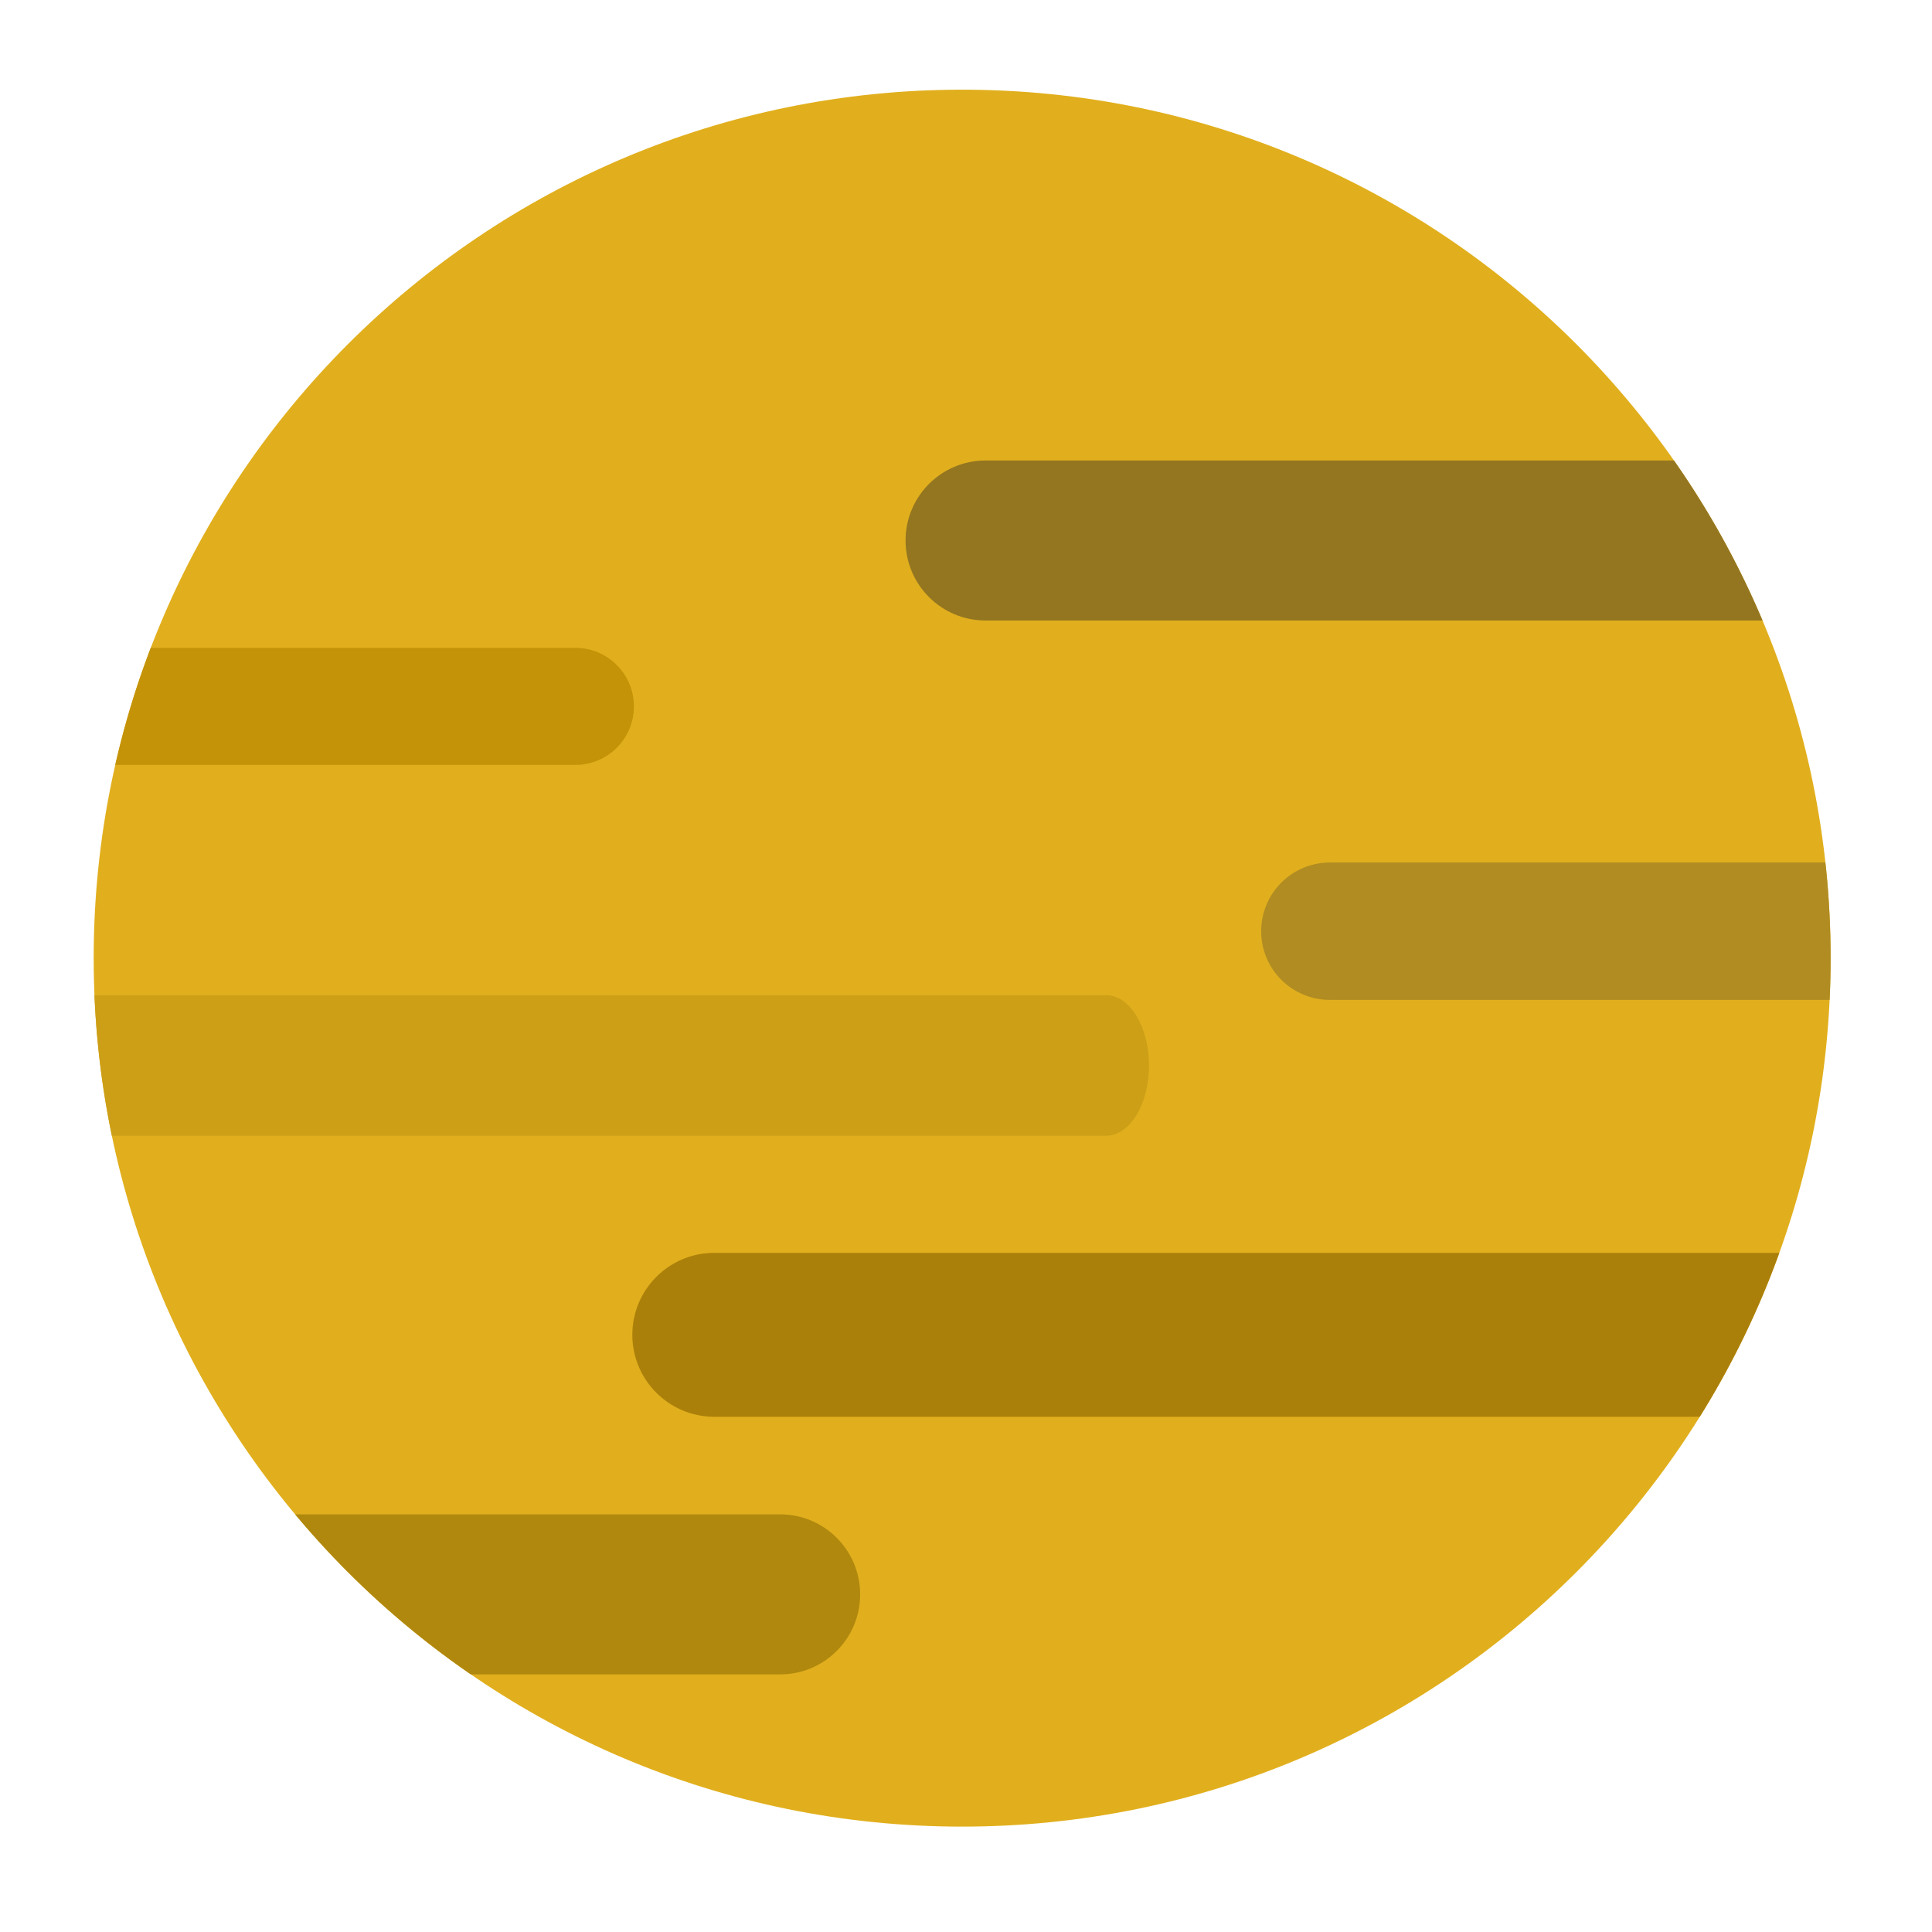
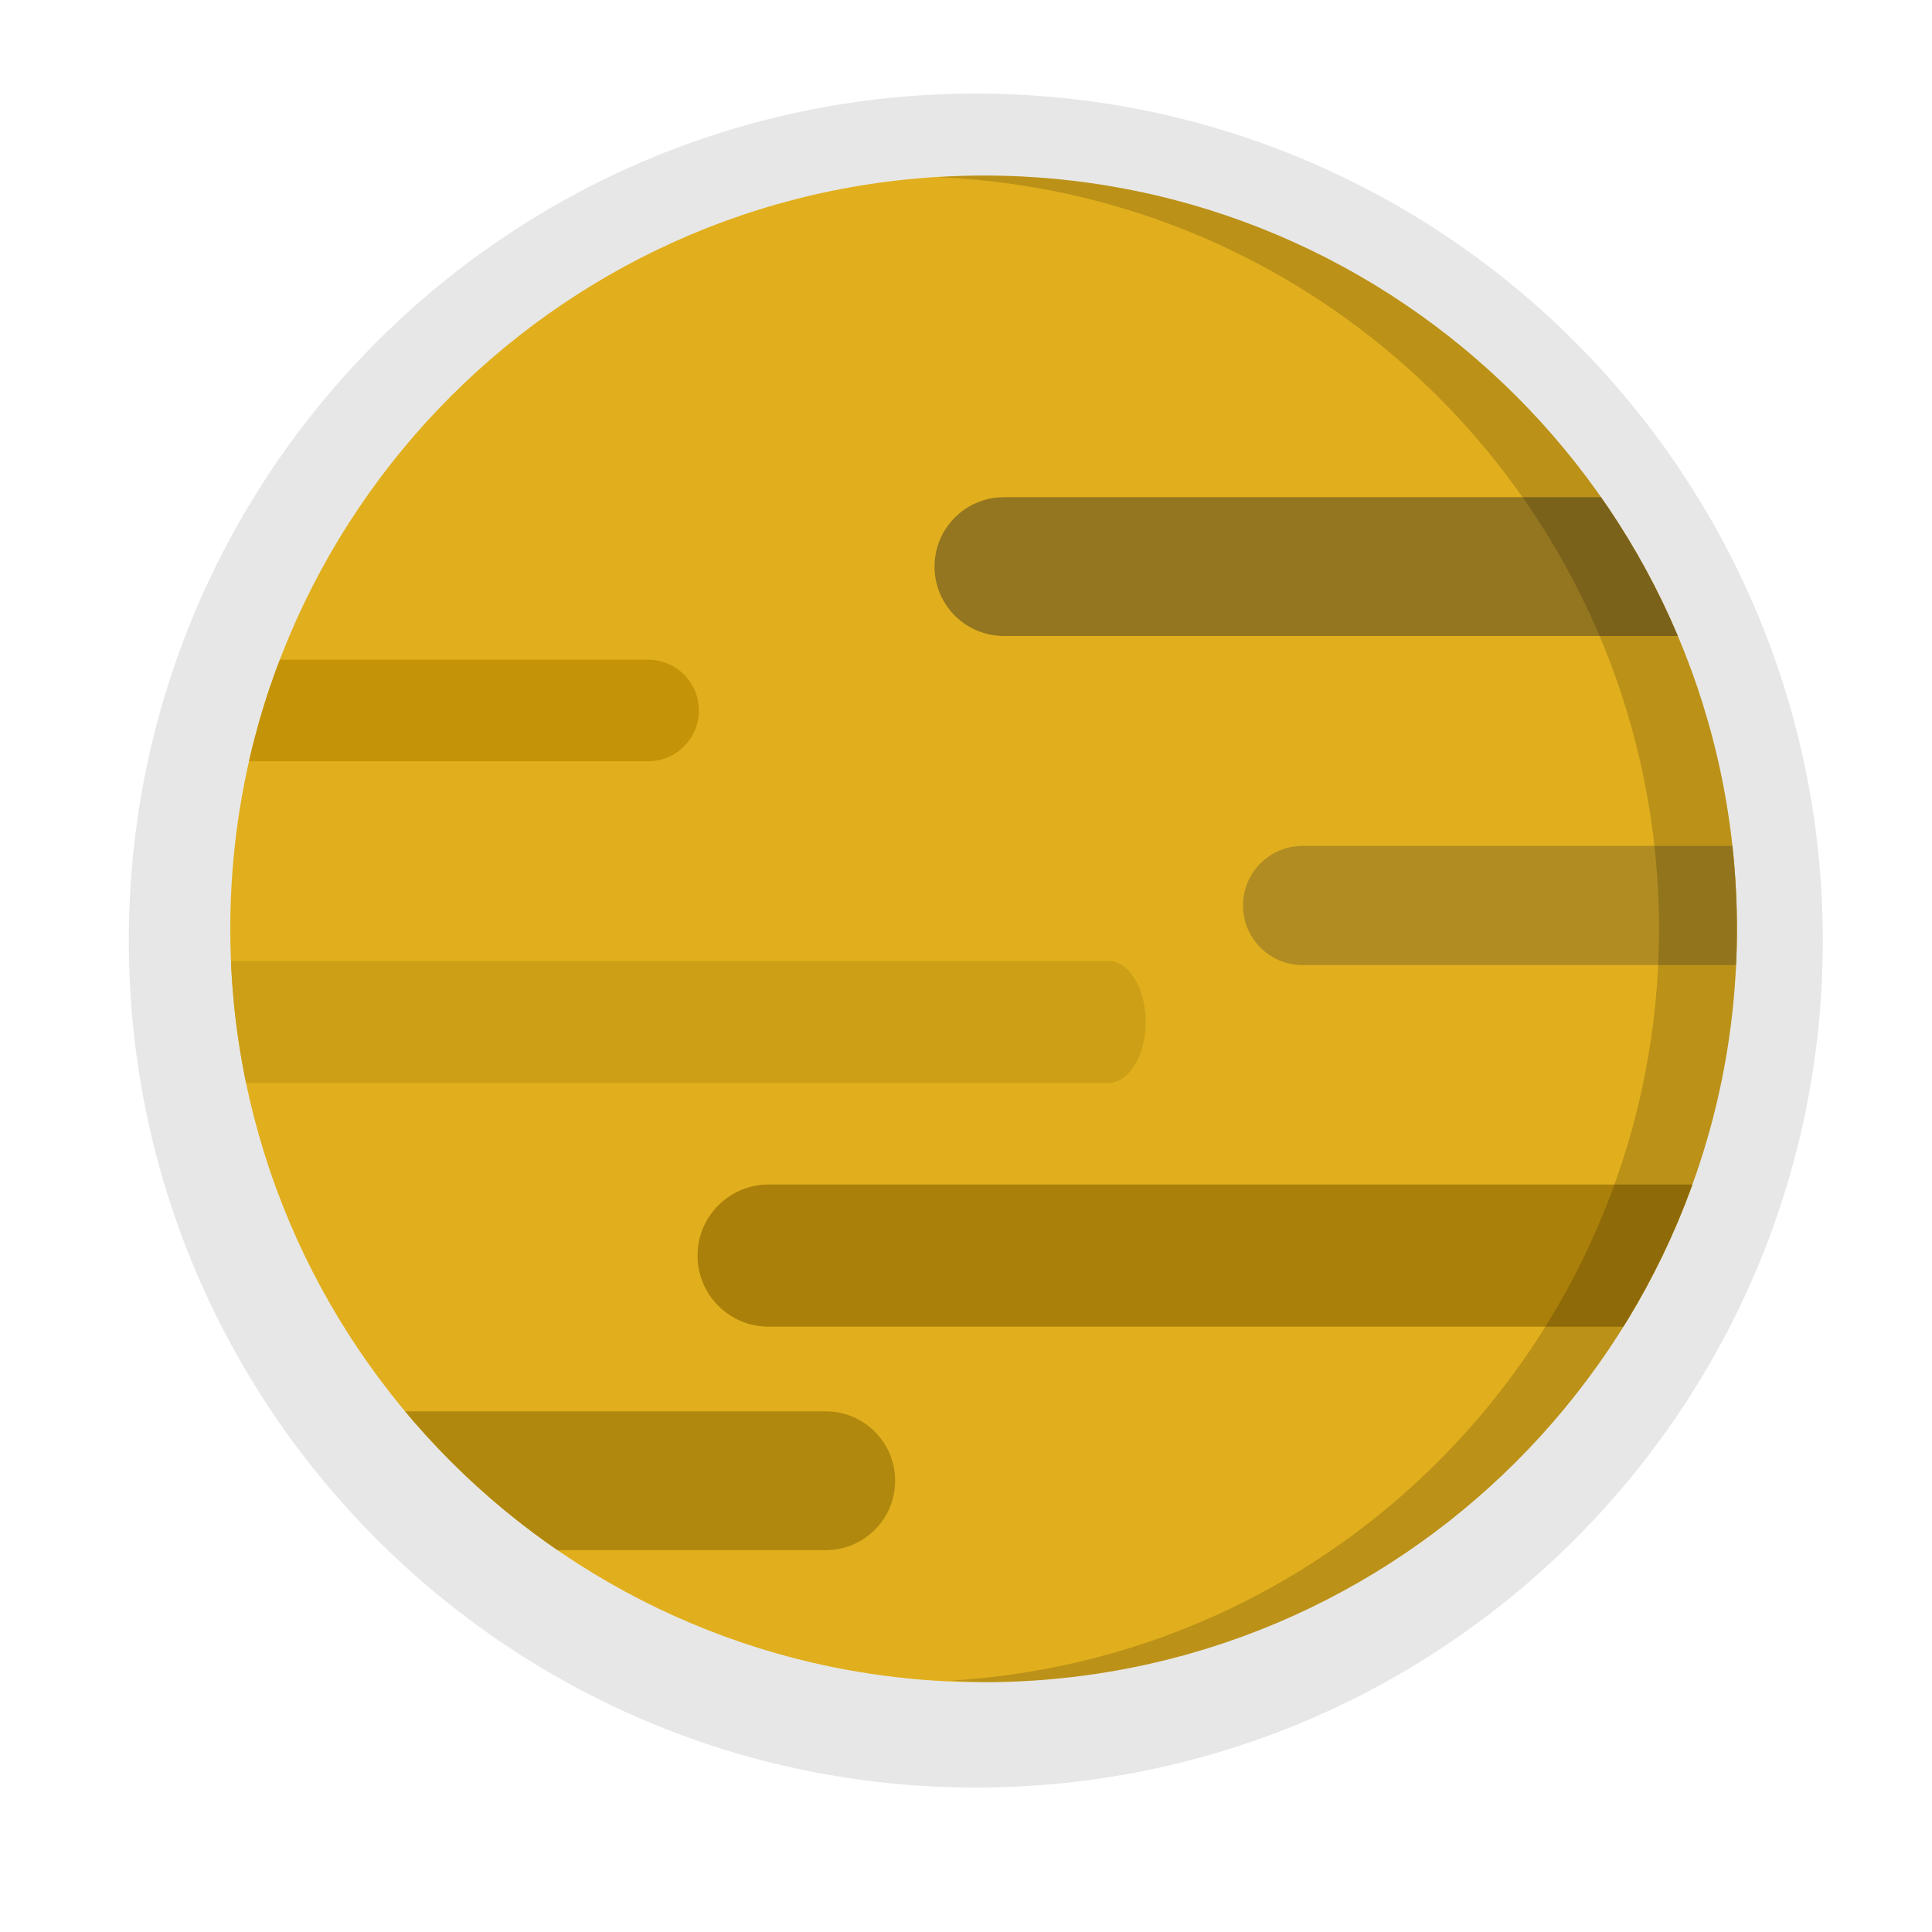
<svg xmlns="http://www.w3.org/2000/svg" width="1000" height="1000" viewBox="0 0 1000 1000" id="svg2" version="1.1">
  <defs id="defs4">
    <clipPath clipPathUnits="userSpaceOnUse" id="clipPath4210">
      <circle r="342.442" cy="484.656" cx="399.01" id="circle4212" style="fill:#523d3d;fill-opacity:1" />
    </clipPath>
    <clipPath clipPathUnits="userSpaceOnUse" id="clipPath4228">
      <circle r="449.518" cy="309.9" cx="-11.112" id="circle4230" style="fill:#e1af1d;fill-opacity:1" transform="matrix(0,-1,1,0,0,0)" />
    </clipPath>
    <clipPath clipPathUnits="userSpaceOnUse" id="clipPath4234">
      <circle r="449.518" cy="309.9" cx="-11.112" id="circle4236" style="fill:#e1af1d;fill-opacity:1" transform="matrix(0,-1,1,0,0,0)" />
    </clipPath>
    <clipPath clipPathUnits="userSpaceOnUse" id="clipPath4240">
      <circle r="449.518" cy="309.9" cx="-11.112" id="circle4242" style="fill:#e1af1d;fill-opacity:1" transform="matrix(0,-1,1,0,0,0)" />
    </clipPath>
    <clipPath clipPathUnits="userSpaceOnUse" id="clipPath4246">
      <circle r="449.518" cy="309.9" cx="-11.112" id="circle4248" style="fill:#e1af1d;fill-opacity:1" transform="matrix(0,-1,1,0,0,0)" />
    </clipPath>
    <clipPath clipPathUnits="userSpaceOnUse" id="clipPath4275">
      <circle r="449.518" cy="309.9" cx="-11.112" id="circle4277" style="fill:#e1af1d;fill-opacity:1" transform="matrix(0,-1,1,0,0,0)" />
    </clipPath>
    <clipPath clipPathUnits="userSpaceOnUse" id="clipPath4281">
      <circle r="449.518" cy="309.9" cx="-11.112" id="circle4283" style="fill:#e1af1d;fill-opacity:1" transform="matrix(0,-1,1,0,0,0)" />
    </clipPath>
    <clipPath clipPathUnits="userSpaceOnUse" id="clipPath4287">
      <ellipse cy="359.79" cx="79.802" id="circle4289" style="fill:#e1af1d;fill-opacity:1" rx="449.518" ry="274.705" transform="matrix(0,-1,1,0,0,0)" />
    </clipPath>
  </defs>
  <g id="layer1" transform="translate(0,-52.36216)">
-     <circle style="fill:#e1af1d;fill-opacity:1" id="path4214" cx="498.005" cy="548.296" r="449.518" />
-     <rect style="fill:#947621;fill-opacity:1" id="rect4216" width="82.833" height="558.352" x="52.311" y="-517.946" ry="41.416" transform="matrix(0,1,-1,0,509.1169,238.396)" clip-path="url(#clipPath4228)" />
-     <rect transform="matrix(0,1,-1,0,509.1169,238.396)" ry="35.555" y="-623.002" x="260.403" height="479.336" width="71.11" id="rect4218" style="fill:#b08c22;fill-opacity:1" clip-path="url(#clipPath4234)" />
-     <rect style="fill:#ab800a;fill-opacity:1" id="rect4220" width="84.853" height="1095.754" x="462.433" y="-913.926" ry="42.426" transform="matrix(0,1,-1,0,509.1169,238.396)" clip-path="url(#clipPath4240)" />
-     <rect transform="matrix(0,1,-1,0,509.1169,238.396)" ry="30.305" y="181.004" x="149.286" height="782.681" width="60.609" id="rect4222" style="fill:#c49307;fill-opacity:1" clip-path="url(#clipPath4246)" />
-     <rect transform="matrix(0,1,-1,0,509.1169,238.396)" ry="41.416" y="63.902" x="597.794" height="558.352" width="82.833" id="rect4224" style="fill:#b0880e;fill-opacity:1" clip-path="url(#clipPath4281)" />
-     <rect style="fill:#cc9f17;fill-opacity:1" id="rect4271" width="44.447" height="960.393" x="371.519" y="-176.515" ry="22.223" transform="matrix(0,1.636364,-1,0,418.2031,-40.45183)" clip-path="url(#clipPath4287)" />
+     <circle style="opacity:0.096;fill:#000000;fill-opacity:1;stroke:none;stroke-width:123.611;stroke-linecap:butt;stroke-miterlimit:4;stroke-dasharray:none;stroke-opacity:1" id="path4163" cx="505.076" cy="539.205" r="438.406" />
+     <circle style="fill:#e1af1d;fill-opacity:1" id="path4214" cx="509.117" cy="533.144" r="389.919" />
+     <rect style="fill:#947621;fill-opacity:1" id="rect4216" width="82.833" height="558.352" x="52.311" y="-517.946" ry="41.416" transform="matrix(0,0.8674157,-0.8674157,0,518.7553,264.3316)" clip-path="url(#clipPath4228)" />
+     <rect transform="matrix(0,0.8674157,-0.8674157,0,518.7553,264.3316)" ry="35.555" y="-623.002" x="260.403" height="479.336" width="71.11" id="rect4218" style="fill:#b08c22;fill-opacity:1" clip-path="url(#clipPath4234)" />
+     <rect style="fill:#ab800a;fill-opacity:1" id="rect4220" width="84.853" height="1095.754" x="462.433" y="-913.926" ry="42.426" transform="matrix(0,0.8674157,-0.8674157,0,518.7553,264.3316)" clip-path="url(#clipPath4240)" />
+     <rect transform="matrix(0,0.8674157,-0.8674157,0,518.7553,264.3316)" ry="30.305" y="181.004" x="149.286" height="782.681" width="60.609" id="rect4222" style="fill:#c49307;fill-opacity:1" clip-path="url(#clipPath4246)" />
+     <rect transform="matrix(0,0.8674157,-0.8674157,0,518.7553,264.3316)" ry="41.416" y="63.902" x="597.794" height="558.352" width="82.833" id="rect4224" style="fill:#b0880e;fill-opacity:1" clip-path="url(#clipPath4281)" />
+     <rect style="fill:#cc9f17;fill-opacity:1" id="rect4271" width="44.447" height="960.393" x="371.519" y="-176.515" ry="22.223" transform="matrix(0,1.419408,-0.8674157,0,439.8953,22.45459)" clip-path="url(#clipPath4287)" />
+     <path style="opacity:0.168;fill:#000000;fill-opacity:1" d="m 509.117,143.225 a 389.919,389.919 0 0 0 -23.596,0.837 389.919,389.919 0 0 1 373.209,389.082 389.919,389.919 0 0 1 -366.314,389.083 389.919,389.919 0 0 0 16.701,0.835 A 389.919,389.919 0 0 0 899.036,533.144 389.919,389.919 0 0 0 509.117,143.225 Z" id="circle4158" />
  </g>
</svg>
